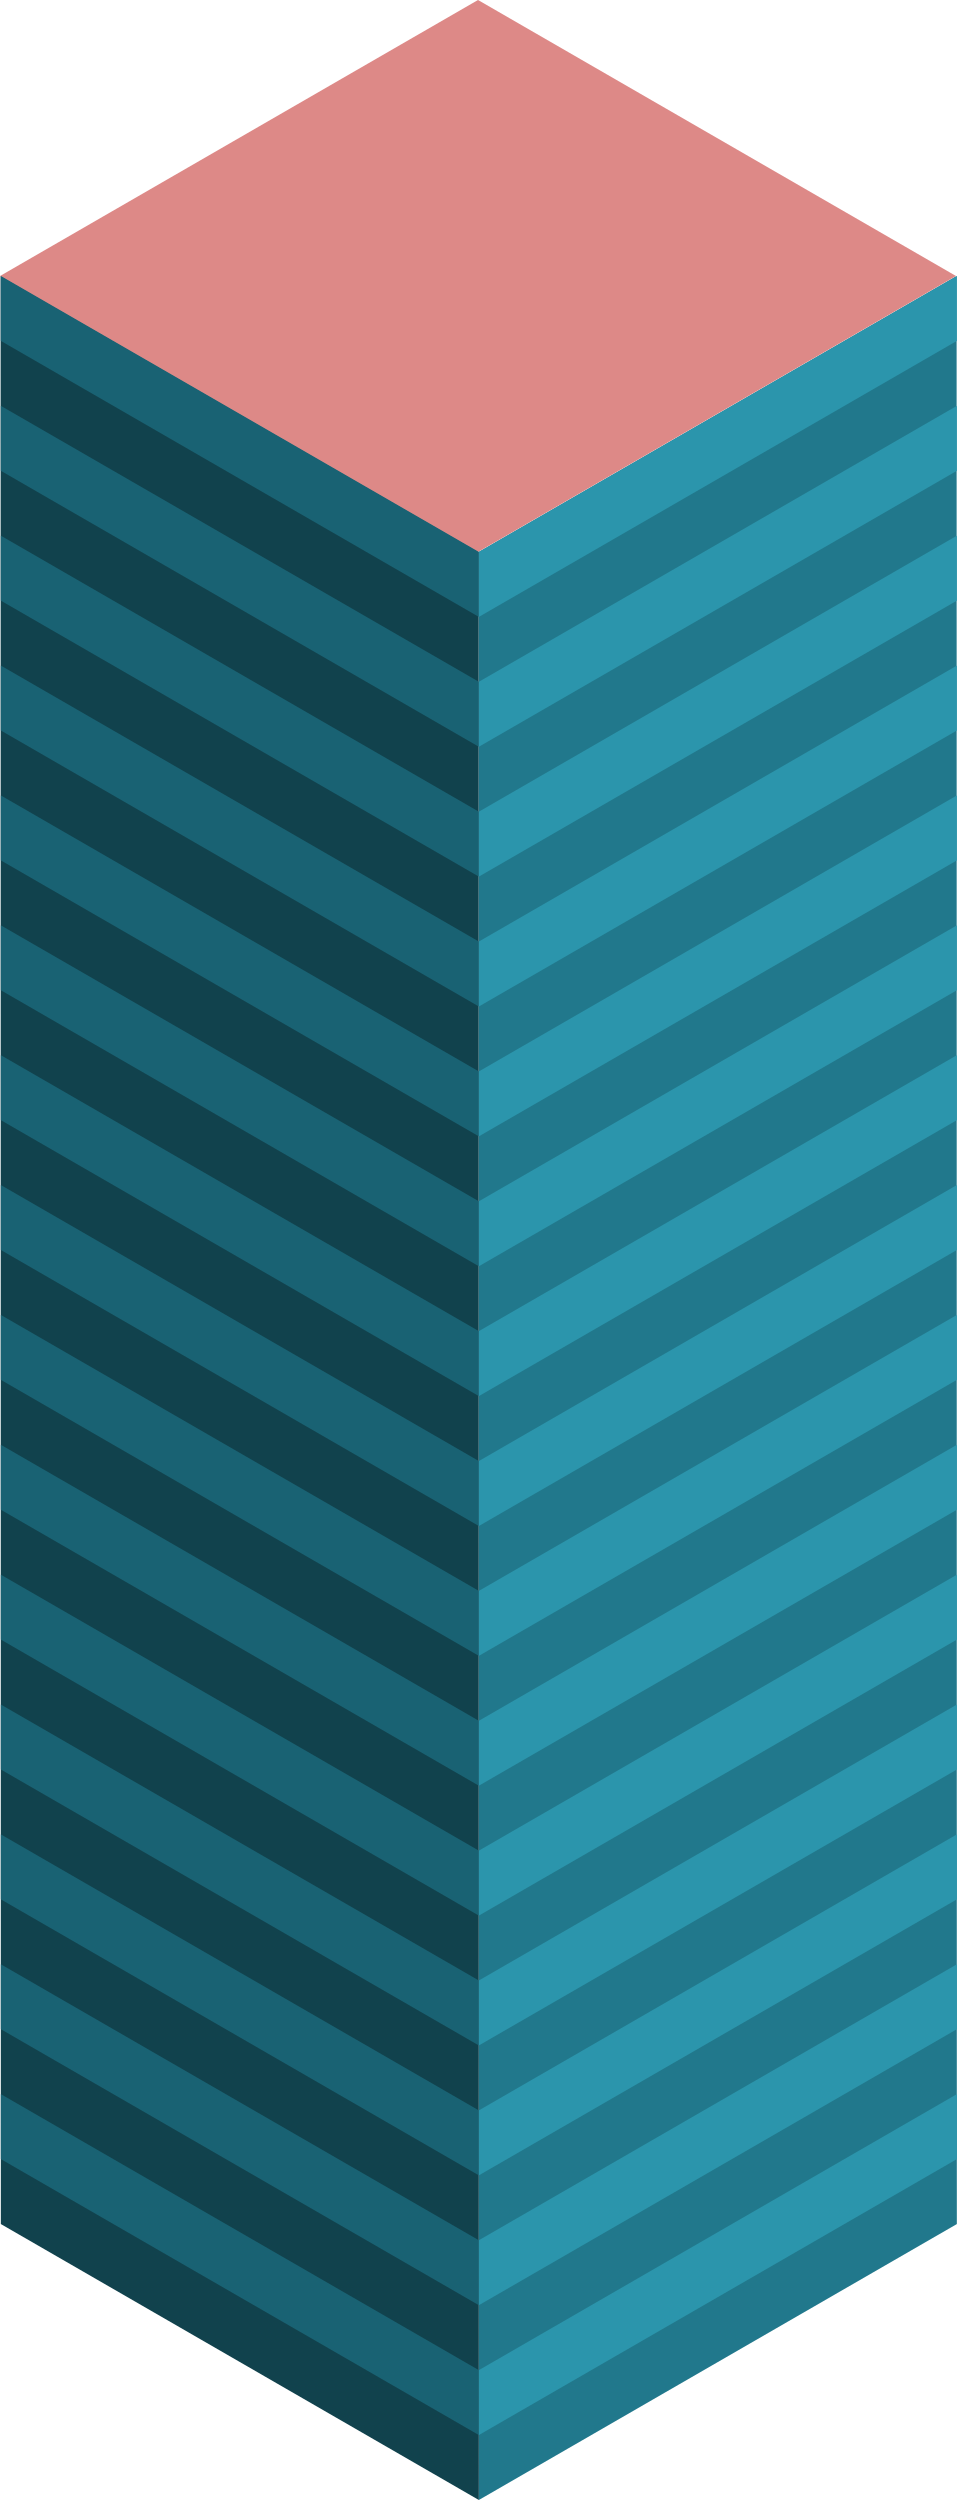
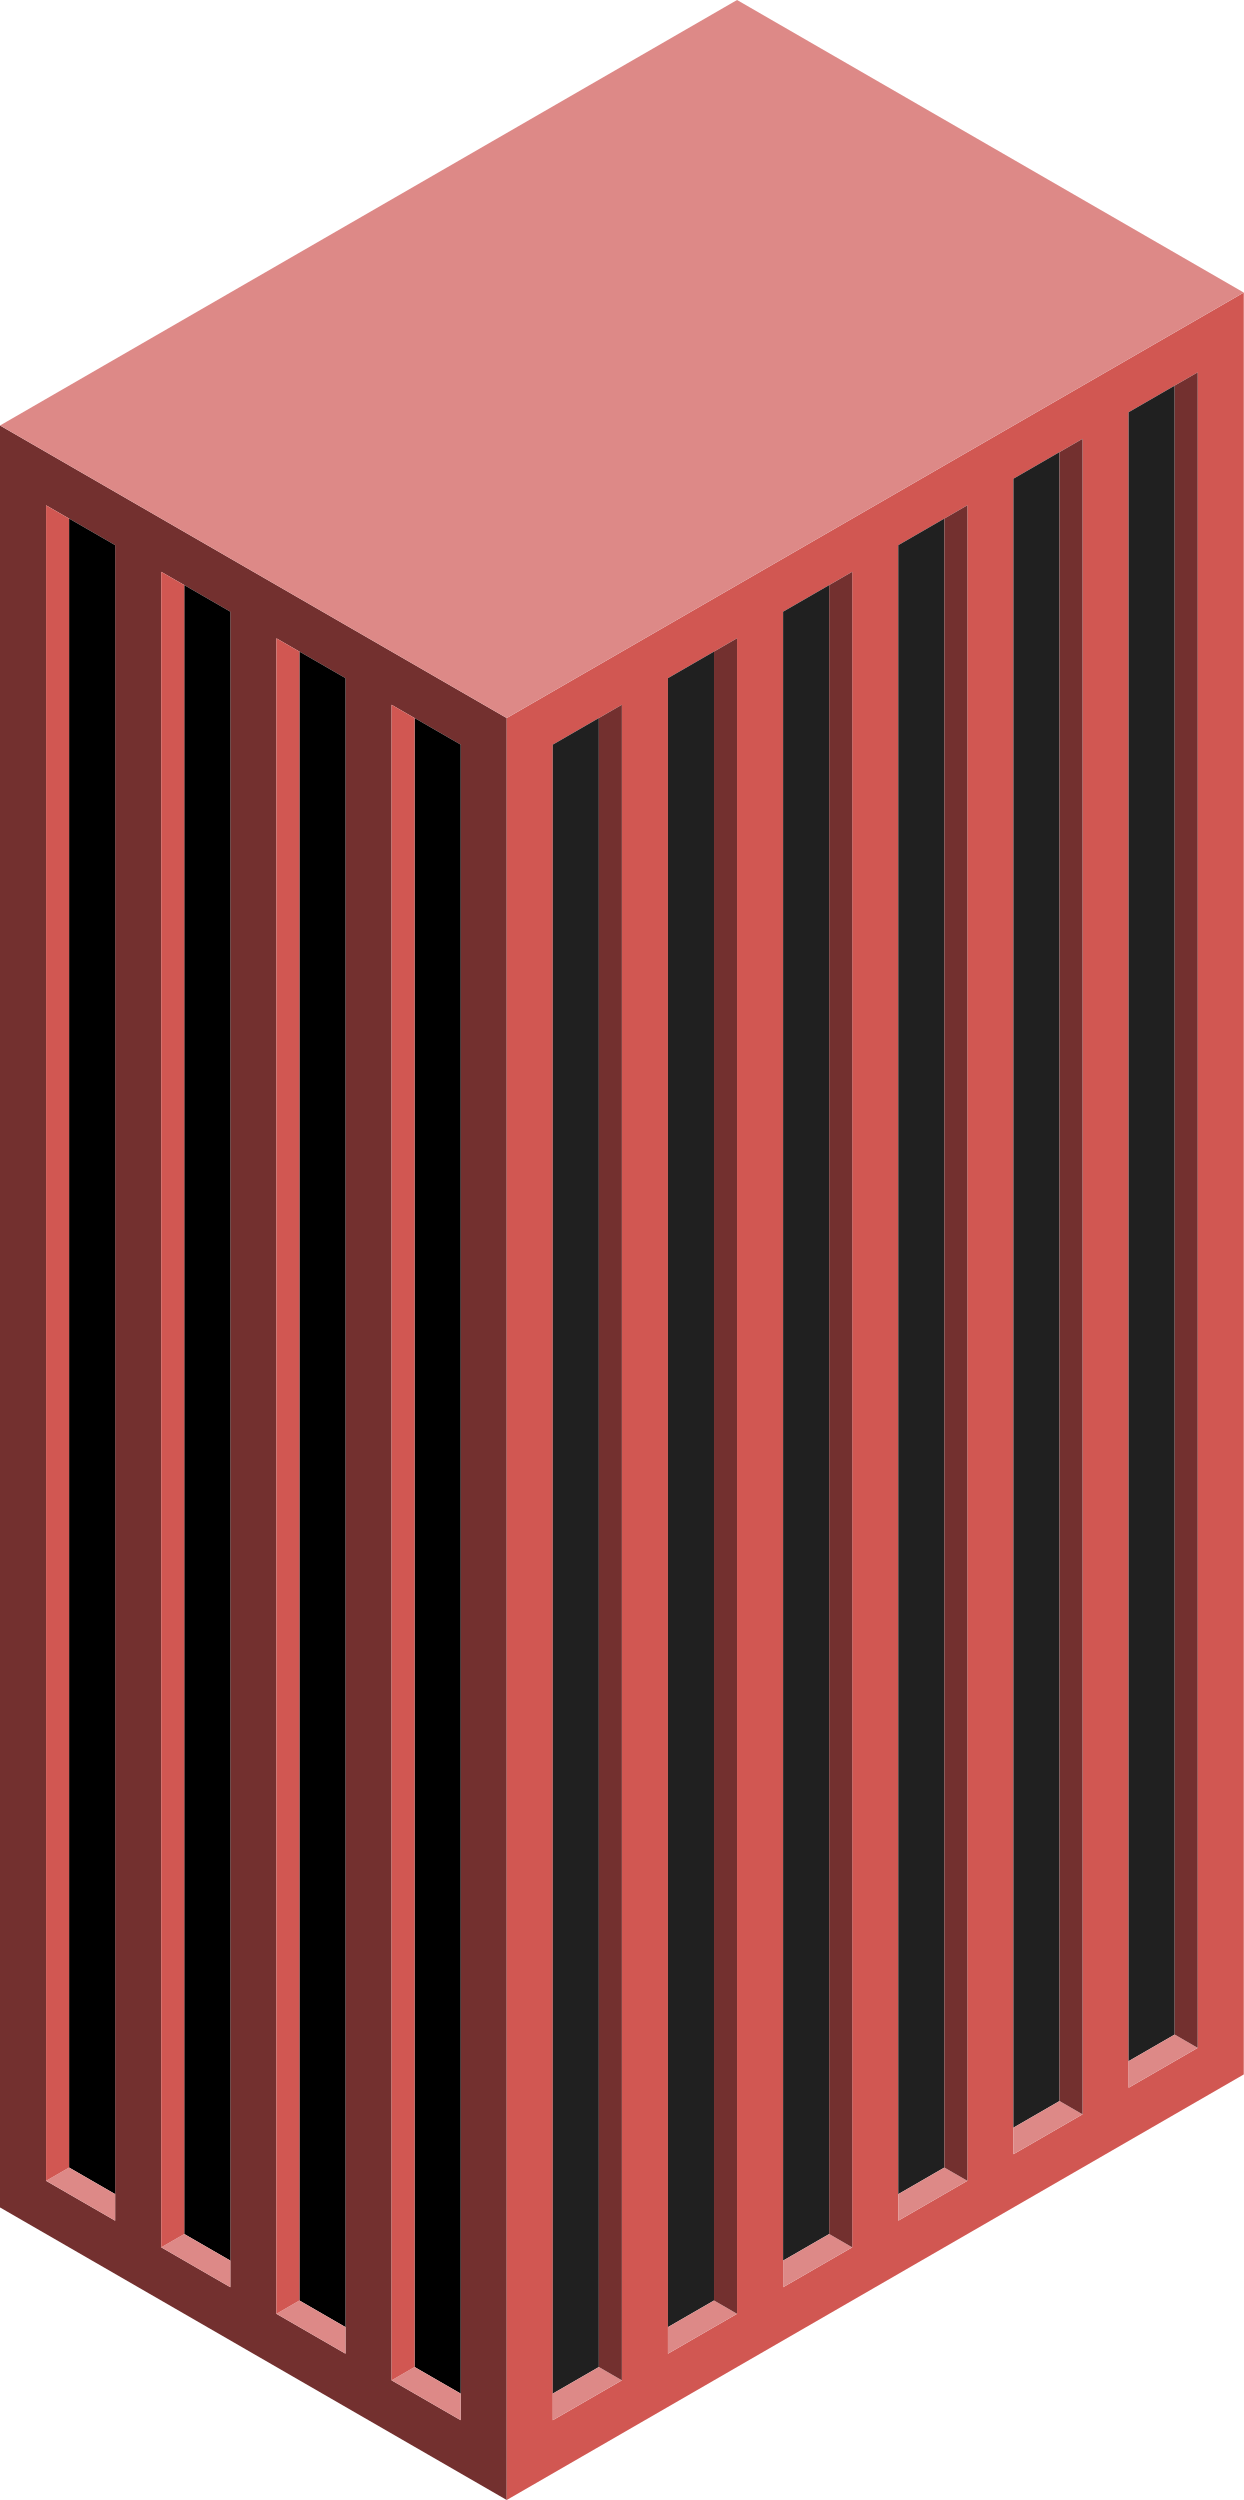
- <svg xmlns="http://www.w3.org/2000/svg" id="Layer_1" data-name="Layer 1" viewBox="0 0 170.15 444.56">
+ <svg xmlns="http://www.w3.org/2000/svg" id="Layer_1" data-name="Layer 1" viewBox="0 0 270 542.71">
  <defs>
    <style>
-       .curtain-R-prim-dark {
-         fill: #21788c;
+       .exterior-L-prim {
+         fill: #73302f;
      }

-       .curtain-L-prim-dark {
-         fill: #11424d;
+       .exterior-R-prim {
+         fill: #d15752;
      }

      .top-prim {
        fill: #dd8987;
      }

-       .curtain-L-prim-light {
-         fill: #196273;
-       }
- 
-       .curtain-R-prim-light {
-         fill: #2b95ac;
+       .window-R-prim {
+         fill: #202020;
      }
    </style>
  </defs>
  <g>
-     <g id="Group">
-       <path id="curtain-R-prim-dark" class="curtain-R-prim-dark" d="M85.11,98.15l.04,346.41,85-49.07-.04-346.41Z" />
-       <path id="curtain-L-prim-dark" class="curtain-L-prim-dark" d="M85.11,98.15l.04,346.41-85-49.07L.11,49.08Z" />
-       <path id="anchor-01_346.41" class="top-prim" d="M85,98.15l85-49.07L85,0,0,49.08Z" />
-     </g>
-     <g id="curtain-L-prim-light">
-       <path id="Path" class="curtain-L-prim-light" d="M85.15,98.15.15,49.08V60.62l85,49.08Z" />
-       <path id="Path-2" data-name="Path" class="curtain-L-prim-light" d="M85.15,236.71l-85-49.07v11.55l85,49.07Z" />
-       <path id="Path-3" data-name="Path" class="curtain-L-prim-light" d="M85.15,375.28.15,326.2v11.55l85,49.08Z" />
-       <path id="Path-4" data-name="Path" class="curtain-L-prim-light" d="M85.15,167.43l-85-49.07V129.9l85,49.08Z" />
-       <path id="Path-5" data-name="Path" class="curtain-L-prim-light" d="M85.15,306l-85-49.08v11.55l85,49.07Z" />
-       <path id="Path-6" data-name="Path" class="curtain-L-prim-light" d="M85.15,121.24.15,72.17V83.72l85,49.07Z" />
-       <path id="Path-7" data-name="Path" class="curtain-L-prim-light" d="M85.15,259.81l-85-49.08v11.55l85,49.08Z" />
-       <path id="Path-8" data-name="Path" class="curtain-L-prim-light" d="M85.15,398.37.15,349.3v11.54l85,49.08Z" />
-       <path id="Path-9" data-name="Path" class="curtain-L-prim-light" d="M85.15,190.53l-85-49.08V153l85,49.07Z" />
-       <path id="Path-10" data-name="Path" class="curtain-L-prim-light" d="M85.15,329.09l-85-49.07v11.54l85,49.08Z" />
-       <path id="Path-11" data-name="Path" class="curtain-L-prim-light" d="M85.15,144.34.15,95.26v11.55l85,49.07Z" />
-       <path id="Path-12" data-name="Path" class="curtain-L-prim-light" d="M85.15,282.9l-85-49.07v11.54l85,49.08Z" />
-       <path id="Path-13" data-name="Path" class="curtain-L-prim-light" d="M85.15,421.47l-85-49.08v11.55l85,49.07Z" />
-       <path id="Path-14" data-name="Path" class="curtain-L-prim-light" d="M85.15,213.62l-85-49.07v11.54l85,49.08Z" />
-       <path id="Path-15" data-name="Path" class="curtain-L-prim-light" d="M85.15,352.18l-85-49.07v11.55l85,49.07Z" />
-     </g>
-     <g id="curtain-R-prim-light">
-       <path id="Path-16" data-name="Path" class="curtain-R-prim-light" d="M85.15,98.15l85-49.07V60.62l-85,49.08Z" />
-       <path id="Path-17" data-name="Path" class="curtain-R-prim-light" d="M85.15,236.71l85-49.07v11.55l-85,49.07Z" />
-       <path id="Path-18" data-name="Path" class="curtain-R-prim-light" d="M85.15,375.28l85-49.08v11.55l-85,49.08Z" />
-       <path id="Path-19" data-name="Path" class="curtain-R-prim-light" d="M85.15,167.43l85-49.07V129.9l-85,49.08Z" />
-       <path id="Path-20" data-name="Path" class="curtain-R-prim-light" d="M85.15,306l85-49.08v11.55l-85,49.07Z" />
-       <path id="Path-21" data-name="Path" class="curtain-R-prim-light" d="M85.15,121.24l85-49.07V83.72l-85,49.07Z" />
-       <path id="Path-22" data-name="Path" class="curtain-R-prim-light" d="M85.15,259.81l85-49.08v11.55l-85,49.08Z" />
-       <path id="Path-23" data-name="Path" class="curtain-R-prim-light" d="M85.15,398.37l85-49.07v11.54l-85,49.08Z" />
-       <path id="Path-24" data-name="Path" class="curtain-R-prim-light" d="M85.15,190.53l85-49.08V153l-85,49.07Z" />
-       <path id="Path-25" data-name="Path" class="curtain-R-prim-light" d="M85.15,329.09l85-49.07v11.54l-85,49.08Z" />
-       <path id="Path-26" data-name="Path" class="curtain-R-prim-light" d="M85.15,144.34l85-49.08v11.55l-85,49.07Z" />
-       <path id="Path-27" data-name="Path" class="curtain-R-prim-light" d="M85.15,282.9l85-49.07v11.54l-85,49.08Z" />
-       <path id="Path-28" data-name="Path" class="curtain-R-prim-light" d="M85.15,421.47l85-49.08v11.55l-85,49.07Z" />
-       <path id="Path-29" data-name="Path" class="curtain-R-prim-light" d="M85.15,213.62l85-49.07v11.54l-85,49.08Z" />
-       <path id="Path-30" data-name="Path" class="curtain-R-prim-light" d="M85.15,352.18l85-49.07v11.55l-85,49.07Z" />
-     </g>
+     <path class="exterior-L-prim" d="M110,155.88,0,92.37V479.2l110,63.51ZM25,476.31v5.77l-15-8.66V109.69l15,8.66Zm25,14.43v5.78l-15-8.66V124.13l5,2.88v.007L50,132.79Zm25,14.44v5.77l-15-8.66V138.56l15,8.66Zm25,14.43v5.78l-15-8.66V152.99l15,8.66Z" />
+     <path class="exterior-R-prim" d="M110,542.71l160-92.38V63.51L110,155.88Zm135-95.27V89.49l10-5.773V83.71l5-2.88V444.56l-15,8.66Zm-25,14.44V103.92l15-8.66V458.99l-15,8.66Zm-25,14.43V118.35l15-8.66V473.42l-15,8.66Zm-25,14.43V132.79l10-5.773V127.01l5-2.88V487.86l-15,8.66Zm-25,14.44V147.22l15-8.66V502.29l-15,8.66Zm-25,14.43V161.65l15-8.66V516.73l-15,8.66Z" />
+     <polygon id="anchor_0_155.88_270" class="top-prim" points="270 63.51 160 0 0 92.37 110 155.88 270 63.51" />
+     <polygon class="window-R-prim" points="130 155.88 135 152.99 120 161.65 120 519.61 130 513.84 130 155.88" />
+     <polygon class="window-R-prim" points="180 127.017 170 132.79 170 490.74 180 484.97 180 127.017" />
+     <polygon class="window-R-prim" points="230 98.15 235 95.26 220 103.92 220 461.88 230 456.1 230 98.15" />
+     <polygon class="window-R-prim" points="155 141.45 160 138.56 145 147.22 145 505.18 155 499.4 155 141.45" />
+     <polygon class="window-R-prim" points="205 112.58 210 109.69 195 118.35 195 476.31 205 470.54 205 112.58" />
+     <polygon class="window-R-prim" points="255 83.717 245 89.49 245 447.44 255 441.67 255 83.717" />
+     <polygon class="top-prim" points="130 513.84 120 519.61 120 525.39 135 516.73 130 513.84" />
+     <polygon class="top-prim" points="155 499.4 145 505.18 145 510.95 160 502.29 155 499.4" />
+     <polygon class="top-prim" points="180 484.97 170 490.74 170 496.52 185 487.86 180 484.97" />
+     <polygon class="top-prim" points="205 470.54 195 476.31 195 482.08 210 473.42 205 470.54" />
+     <polygon class="top-prim" points="230 456.1 220 461.88 220 467.65 235 458.99 230 456.1" />
+     <polygon class="top-prim" points="255 441.67 245 447.44 245 453.22 260 444.56 255 441.67" />
+     <polygon class="exterior-L-prim" points="130 513.84 135 516.73 135 152.99 130 155.88 130 513.84" />
+     <polygon class="exterior-L-prim" points="155 499.4 160 502.29 160 138.56 155 141.45 155 499.4" />
+     <polygon class="exterior-L-prim" points="185 487.86 185 124.13 180 127.01 180 127.017 180 484.97 185 487.86" />
+     <polygon class="exterior-L-prim" points="205 470.54 210 473.42 210 109.69 205 112.58 205 470.54" />
+     <polygon class="exterior-L-prim" points="230 456.1 235 458.99 235 95.26 230 98.15 230 456.1" />
+     <polygon class="exterior-L-prim" points="260 444.56 260 80.83 255 83.71 255 83.717 255 441.67 260 444.56" />
+     <polygon points="90 155.88 90 513.84 100 519.61 100 161.65 85 152.99 90 155.88" />
+     <polygon points="40 484.97 50 490.74 50 132.79 40 127.017 40 484.97" />
+     <polygon points="65 141.45 65 499.4 75 505.18 75 147.22 60 138.56 65 141.45" />
+     <polygon points="15 112.58 15 470.54 25 476.31 25 118.35 10 109.69 15 112.58" />
+     <polygon class="top-prim" points="85 516.73 100 525.39 100 519.61 90 513.84 85 516.73" />
+     <polygon class="top-prim" points="60 502.29 75 510.95 75 505.18 65 499.4 60 502.29" />
+     <polygon class="top-prim" points="35 487.86 50 496.52 50 490.74 40 484.97 35 487.86" />
+     <polygon class="top-prim" points="10 473.42 25 482.08 25 476.31 15 470.54 10 473.42" />
+     <polygon class="exterior-R-prim" points="90 155.88 85 152.99 85 516.73 90 513.84 90 155.88" />
+     <polygon class="exterior-R-prim" points="65 141.45 60 138.56 60 502.29 65 499.4 65 141.45" />
+     <polygon class="exterior-R-prim" points="40 127.017 40 127.01 35 124.13 35 487.86 40 484.97 40 127.017" />
+     <polygon class="exterior-R-prim" points="15 112.58 10 109.69 10 473.42 15 470.54 15 112.58" />
  </g>
</svg>
